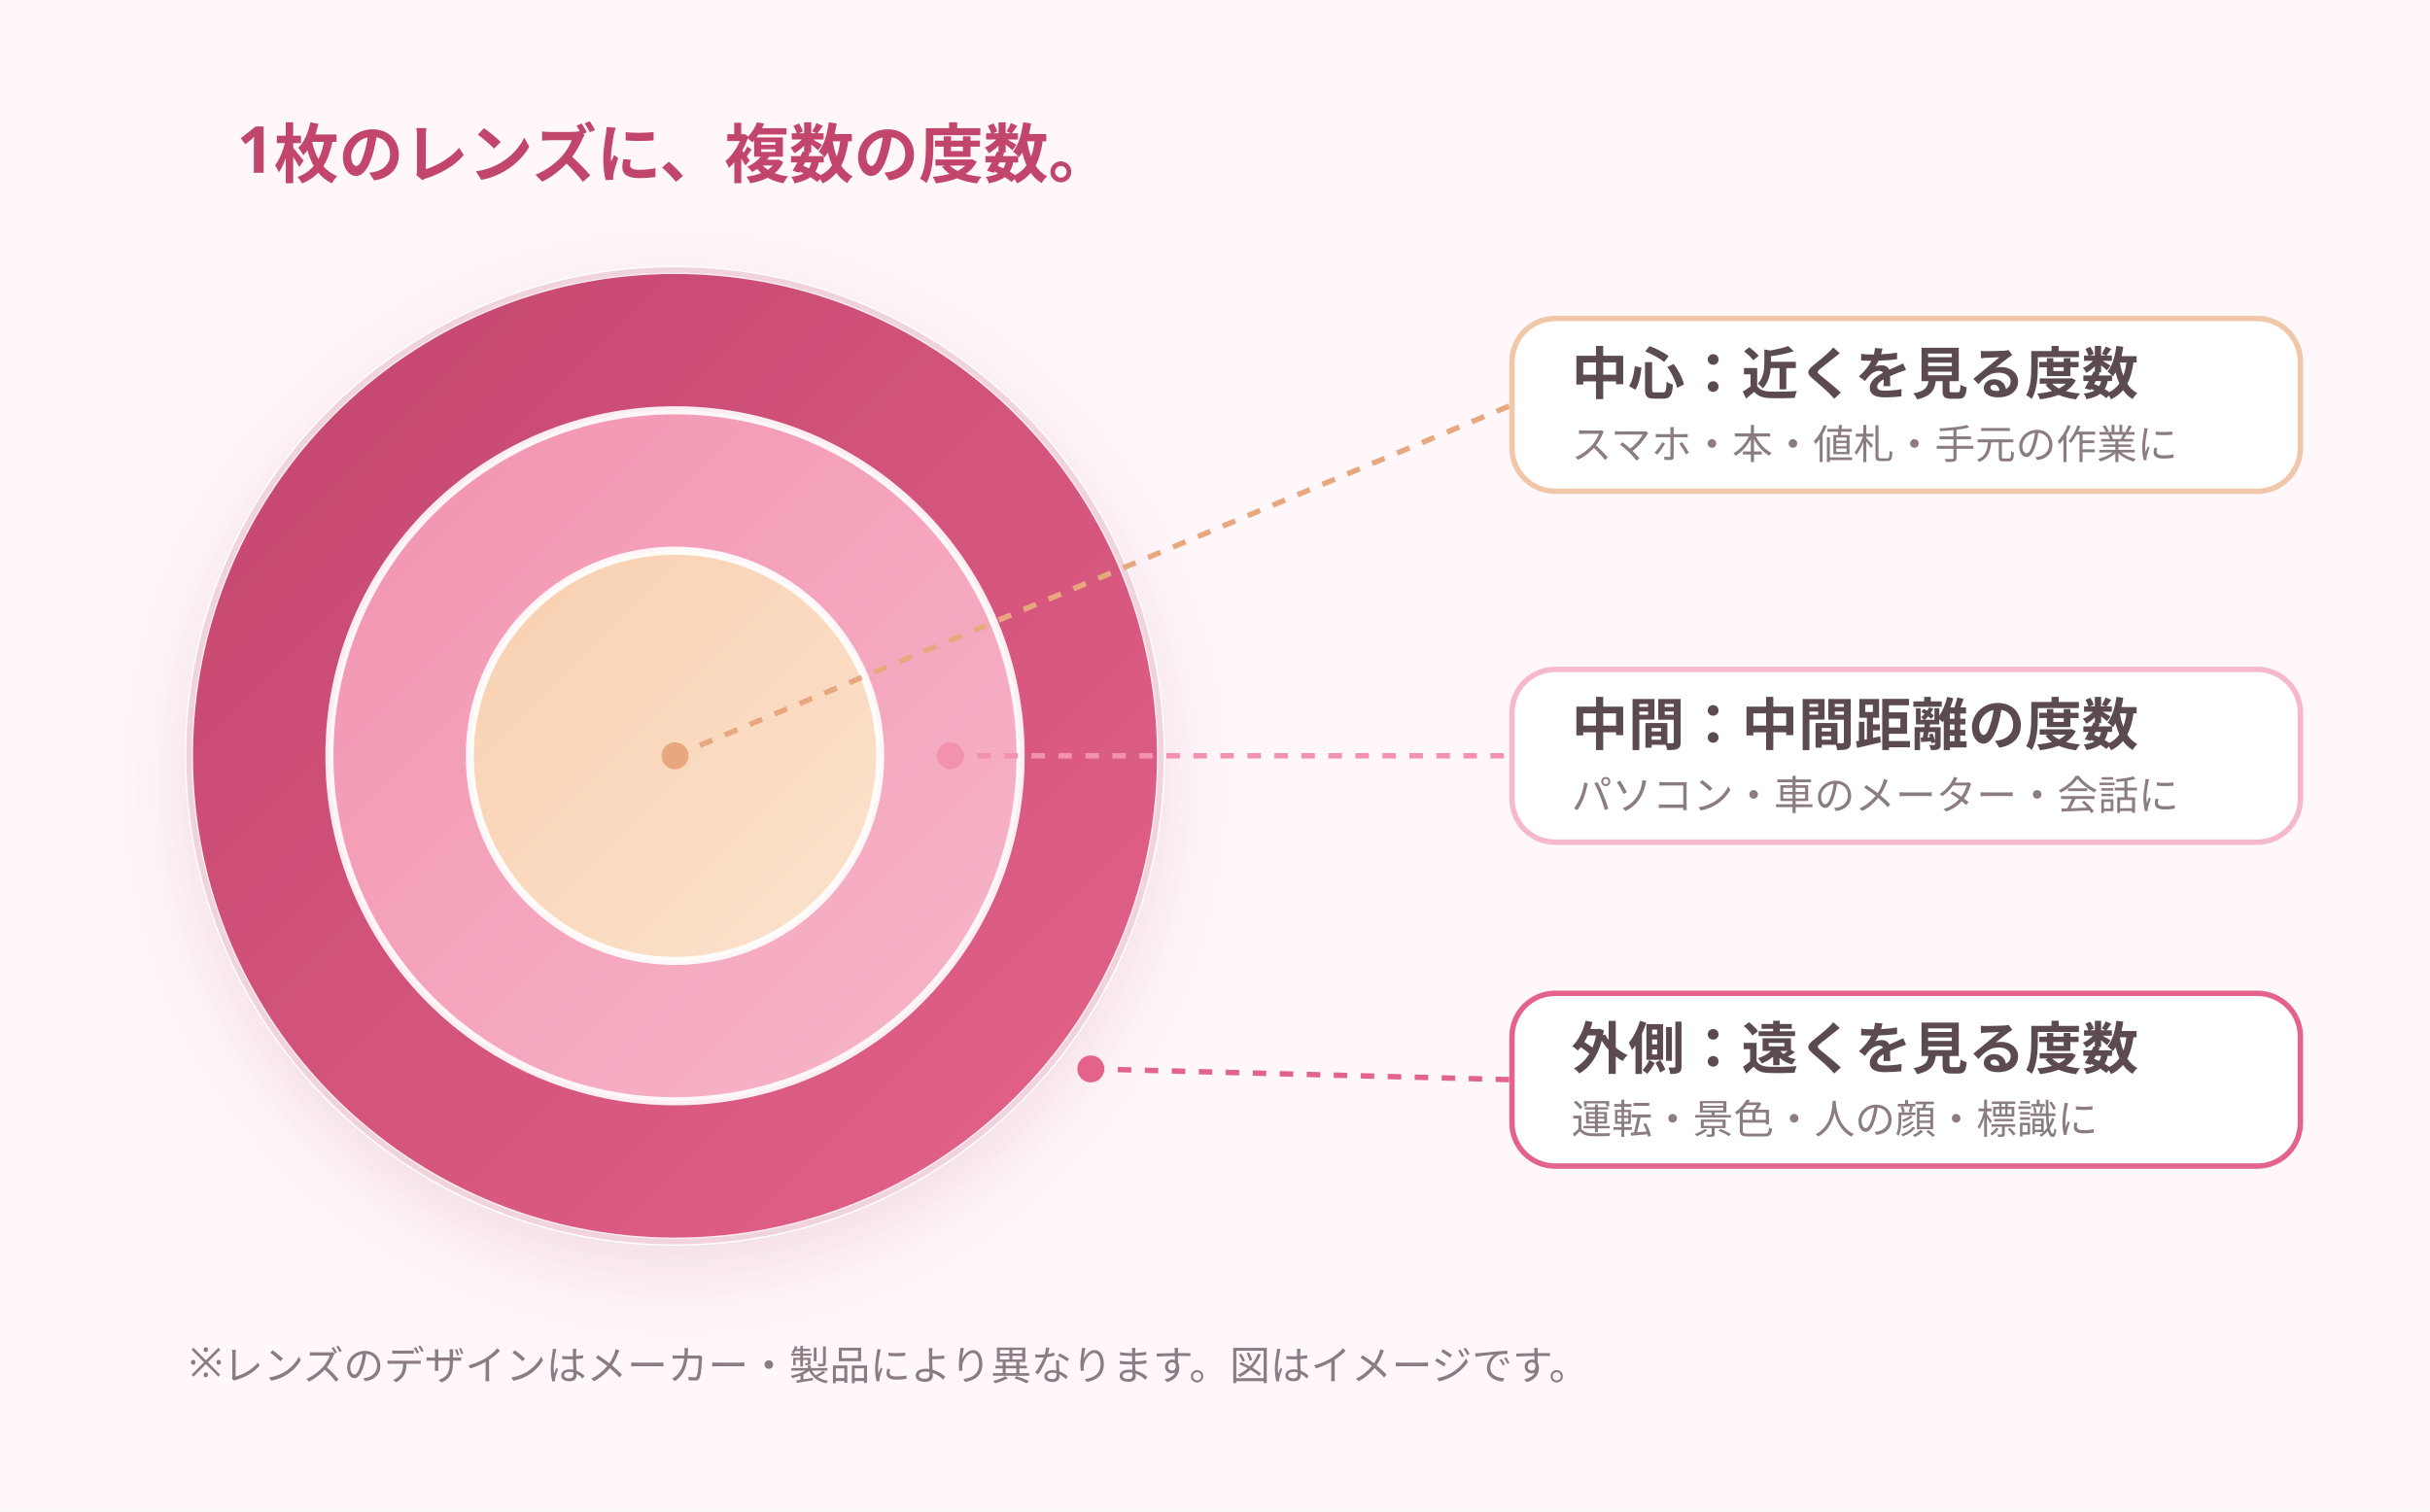
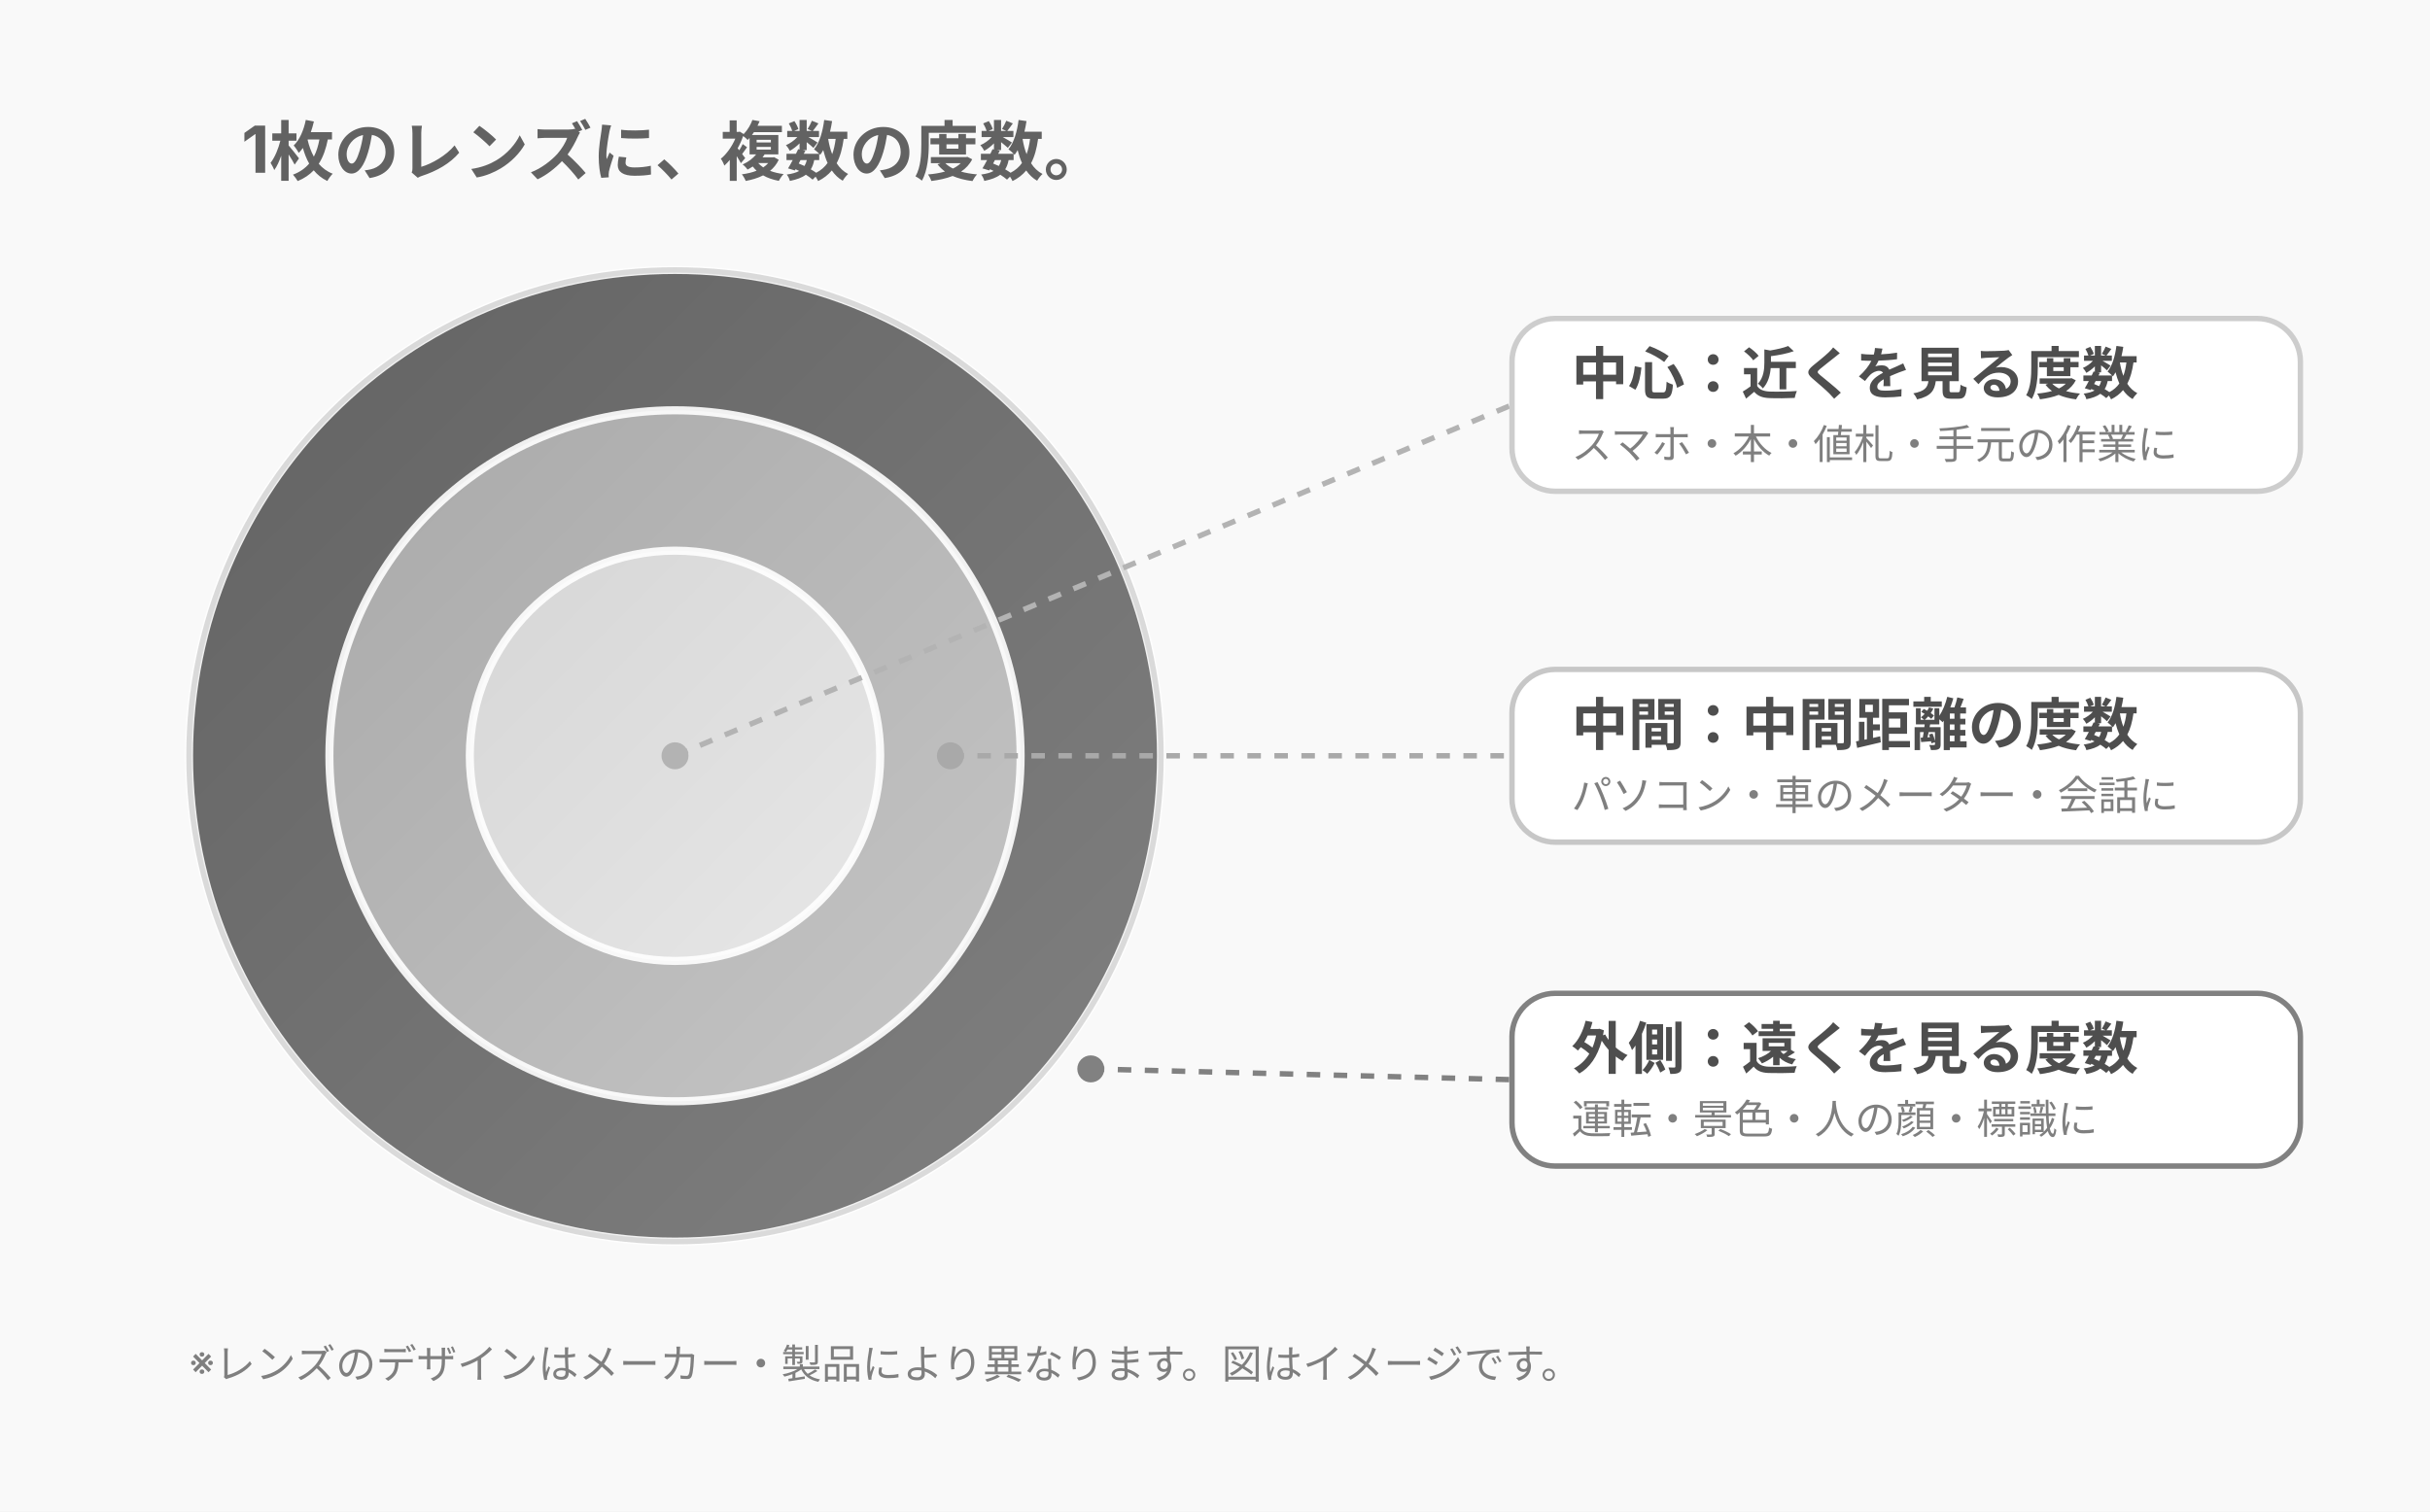
<svg xmlns="http://www.w3.org/2000/svg" viewBox="0 0 900 560" width="900" height="560" role="img" aria-labelledby="mecTitle mecDesc">
  <defs>
    <linearGradient id="mFar" x1="0" y1="0" x2="1" y2="1">
-       <stop offset="0%" stop-color="#C2456C" />
-       <stop offset="100%" stop-color="#E4638A" />
+       <stop offset="0%" stop-color="#626262" />
+       <stop offset="100%" stop-color="#818181" />
    </linearGradient>
    <linearGradient id="mMid" x1="0" y1="0" x2="1" y2="1">
-       <stop offset="0%" stop-color="#F292AF" />
-       <stop offset="100%" stop-color="#F7B7C9" />
+       <stop offset="0%" stop-color="#A9A9A9" />
+       <stop offset="100%" stop-color="#C6C6C6" />
    </linearGradient>
    <linearGradient id="mNear" x1="0" y1="0" x2="1" y2="1">
-       <stop offset="0%" stop-color="#F9CFAF" />
-       <stop offset="100%" stop-color="#FBE3CE" />
+       <stop offset="0%" stop-color="#D6D6D6" />
+       <stop offset="100%" stop-color="#E7E7E7" />
    </linearGradient>
    <filter id="mShadow" x="-30%" y="-30%" width="160%" height="160%">
-       <feDropShadow dx="0" dy="10" stdDeviation="14" flood-color="#B85B7B" flood-opacity=".18" />
+       <feDropShadow dx="0" dy="10" stdDeviation="14" flood-color="#717171" flood-opacity=".18" />
    </filter>
  </defs>
-   <rect x="0" y="0" width="900" height="560" fill="#FFF7FA" />
-   <g transform="translate(250 280)" filter="url(#mShadow)">
+   <rect x="0" y="0" width="900" height="560" fill="#F9F9F9" />
+   <g transform="translate(250 280)">
    <circle r="180" fill="#FFFFFF" />
    <circle r="180" fill="url(#mFar)" />
    <circle r="128" fill="url(#mMid)" />
    <circle r="76" fill="url(#mNear)" />
    <circle r="180" fill="none" stroke="#FFFFFF" stroke-width="3" opacity=".9" />
    <circle r="128" fill="none" stroke="#FFFFFF" stroke-width="3" opacity=".9" />
    <circle r="76" fill="none" stroke="#FFFFFF" stroke-width="3" opacity=".9" />
-     <circle r="180" fill="none" stroke="#F0D3DC" stroke-width="2" />
+     <circle r="180" fill="none" stroke="#DADADA" stroke-width="2" />
  </g>
-   <g font-family="'Noto Sans JP','Hiragino Sans','Yu Gothic',sans-serif">
+   <g font-family="system-ui,-apple-system,BlinkMacSystemFont,'Segoe UI','Hiragino Sans','Hiragino Kaku Gothic ProN','Yu Gothic','Meiryo',sans-serif">
    <g>
-       <line x1="250" y1="280" x2="560" y2="150" stroke="#E8A87F" stroke-width="2" stroke-dasharray="5 5" />
-       <circle cx="250" cy="280" r="5" fill="#E8A87F" />
-       <rect x="560" y="118" width="292" height="64" rx="16" fill="#FFFFFF" stroke="#F0C7A8" stroke-width="2" />
-       <text x="582" y="146" font-size="21" font-weight="700" fill="#5C4A52">中心：近くを見る度数</text>
-       <text x="582" y="170" font-size="15" fill="#8A7C82">スマホ・本・値札・手元の作業に</text>
+       <line x1="250" y1="280" x2="560" y2="150" stroke="#B3B3B3" stroke-width="2" stroke-dasharray="5 5" />
+       <circle cx="250" cy="280" r="5" fill="#B3B3B3" />
+       <rect x="560" y="118" width="292" height="64" rx="16" fill="#FFFFFF" stroke="#CDCDCD" stroke-width="2" />
+       <text x="582" y="146" font-size="21" font-weight="700" fill="#4E4E4E">中心：近くを見る度数</text>
+       <text x="582" y="170" font-size="15" fill="#7F7F7F">スマホ・本・値札・手元の作業に</text>
    </g>
    <g>
-       <line x1="352" y1="280" x2="560" y2="280" stroke="#F292AF" stroke-width="2" stroke-dasharray="5 5" />
-       <circle cx="352" cy="280" r="5" fill="#F292AF" />
-       <rect x="560" y="248" width="292" height="64" rx="16" fill="#FFFFFF" stroke="#F5B9CB" stroke-width="2" />
-       <text x="582" y="276" font-size="21" font-weight="700" fill="#5C4A52">中間：中間距離の度数</text>
-       <text x="582" y="300" font-size="15" fill="#8A7C82">パソコン・車のメーター・会話に</text>
+       <line x1="352" y1="280" x2="560" y2="280" stroke="#A9A9A9" stroke-width="2" stroke-dasharray="5 5" />
+       <circle cx="352" cy="280" r="5" fill="#A9A9A9" />
+       <rect x="560" y="248" width="292" height="64" rx="16" fill="#FFFFFF" stroke="#C7C7C7" stroke-width="2" />
+       <text x="582" y="276" font-size="21" font-weight="700" fill="#4E4E4E">中間：中間距離の度数</text>
+       <text x="582" y="300" font-size="15" fill="#7F7F7F">パソコン・車のメーター・会話に</text>
    </g>
    <g>
-       <line x1="404" y1="396" x2="560" y2="400" stroke="#E4638A" stroke-width="2" stroke-dasharray="5 5" />
-       <circle cx="404" cy="396" r="5" fill="#E4638A" />
-       <rect x="560" y="368" width="292" height="64" rx="16" fill="#FFFFFF" stroke="#E4638A" stroke-width="2" />
-       <text x="582" y="396" font-size="21" font-weight="700" fill="#5C4A52">外側：遠くを見る度数</text>
-       <text x="582" y="420" font-size="15" fill="#8A7C82">運転・景色・人の顔・標識に</text>
+       <line x1="404" y1="396" x2="560" y2="400" stroke="#818181" stroke-width="2" stroke-dasharray="5 5" />
+       <circle cx="404" cy="396" r="5" fill="#818181" />
+       <rect x="560" y="368" width="292" height="64" rx="16" fill="#FFFFFF" stroke="#818181" stroke-width="2" />
+       <text x="582" y="396" font-size="21" font-weight="700" fill="#4E4E4E">外側：遠くを見る度数</text>
+       <text x="582" y="420" font-size="15" fill="#7F7F7F">運転・景色・人の顔・標識に</text>
    </g>
-     <text x="250" y="64" font-size="24" font-weight="700" fill="#C2456C" text-anchor="middle">1枚のレンズに、複数の度数。</text>
-     <text x="70" y="510" font-size="15" fill="#8A7C82">※レンズのデザインはメーカー・製品により異なります。図はイメージです。</text>
+     <text x="250" y="64" font-size="24" font-weight="700" fill="#626262" text-anchor="middle">1枚のレンズに、複数の度数。</text>
+     <text x="70" y="510" font-size="15" fill="#7F7F7F">※レンズのデザインはメーカー・製品により異なります。図はイメージです。</text>
  </g>
</svg>
